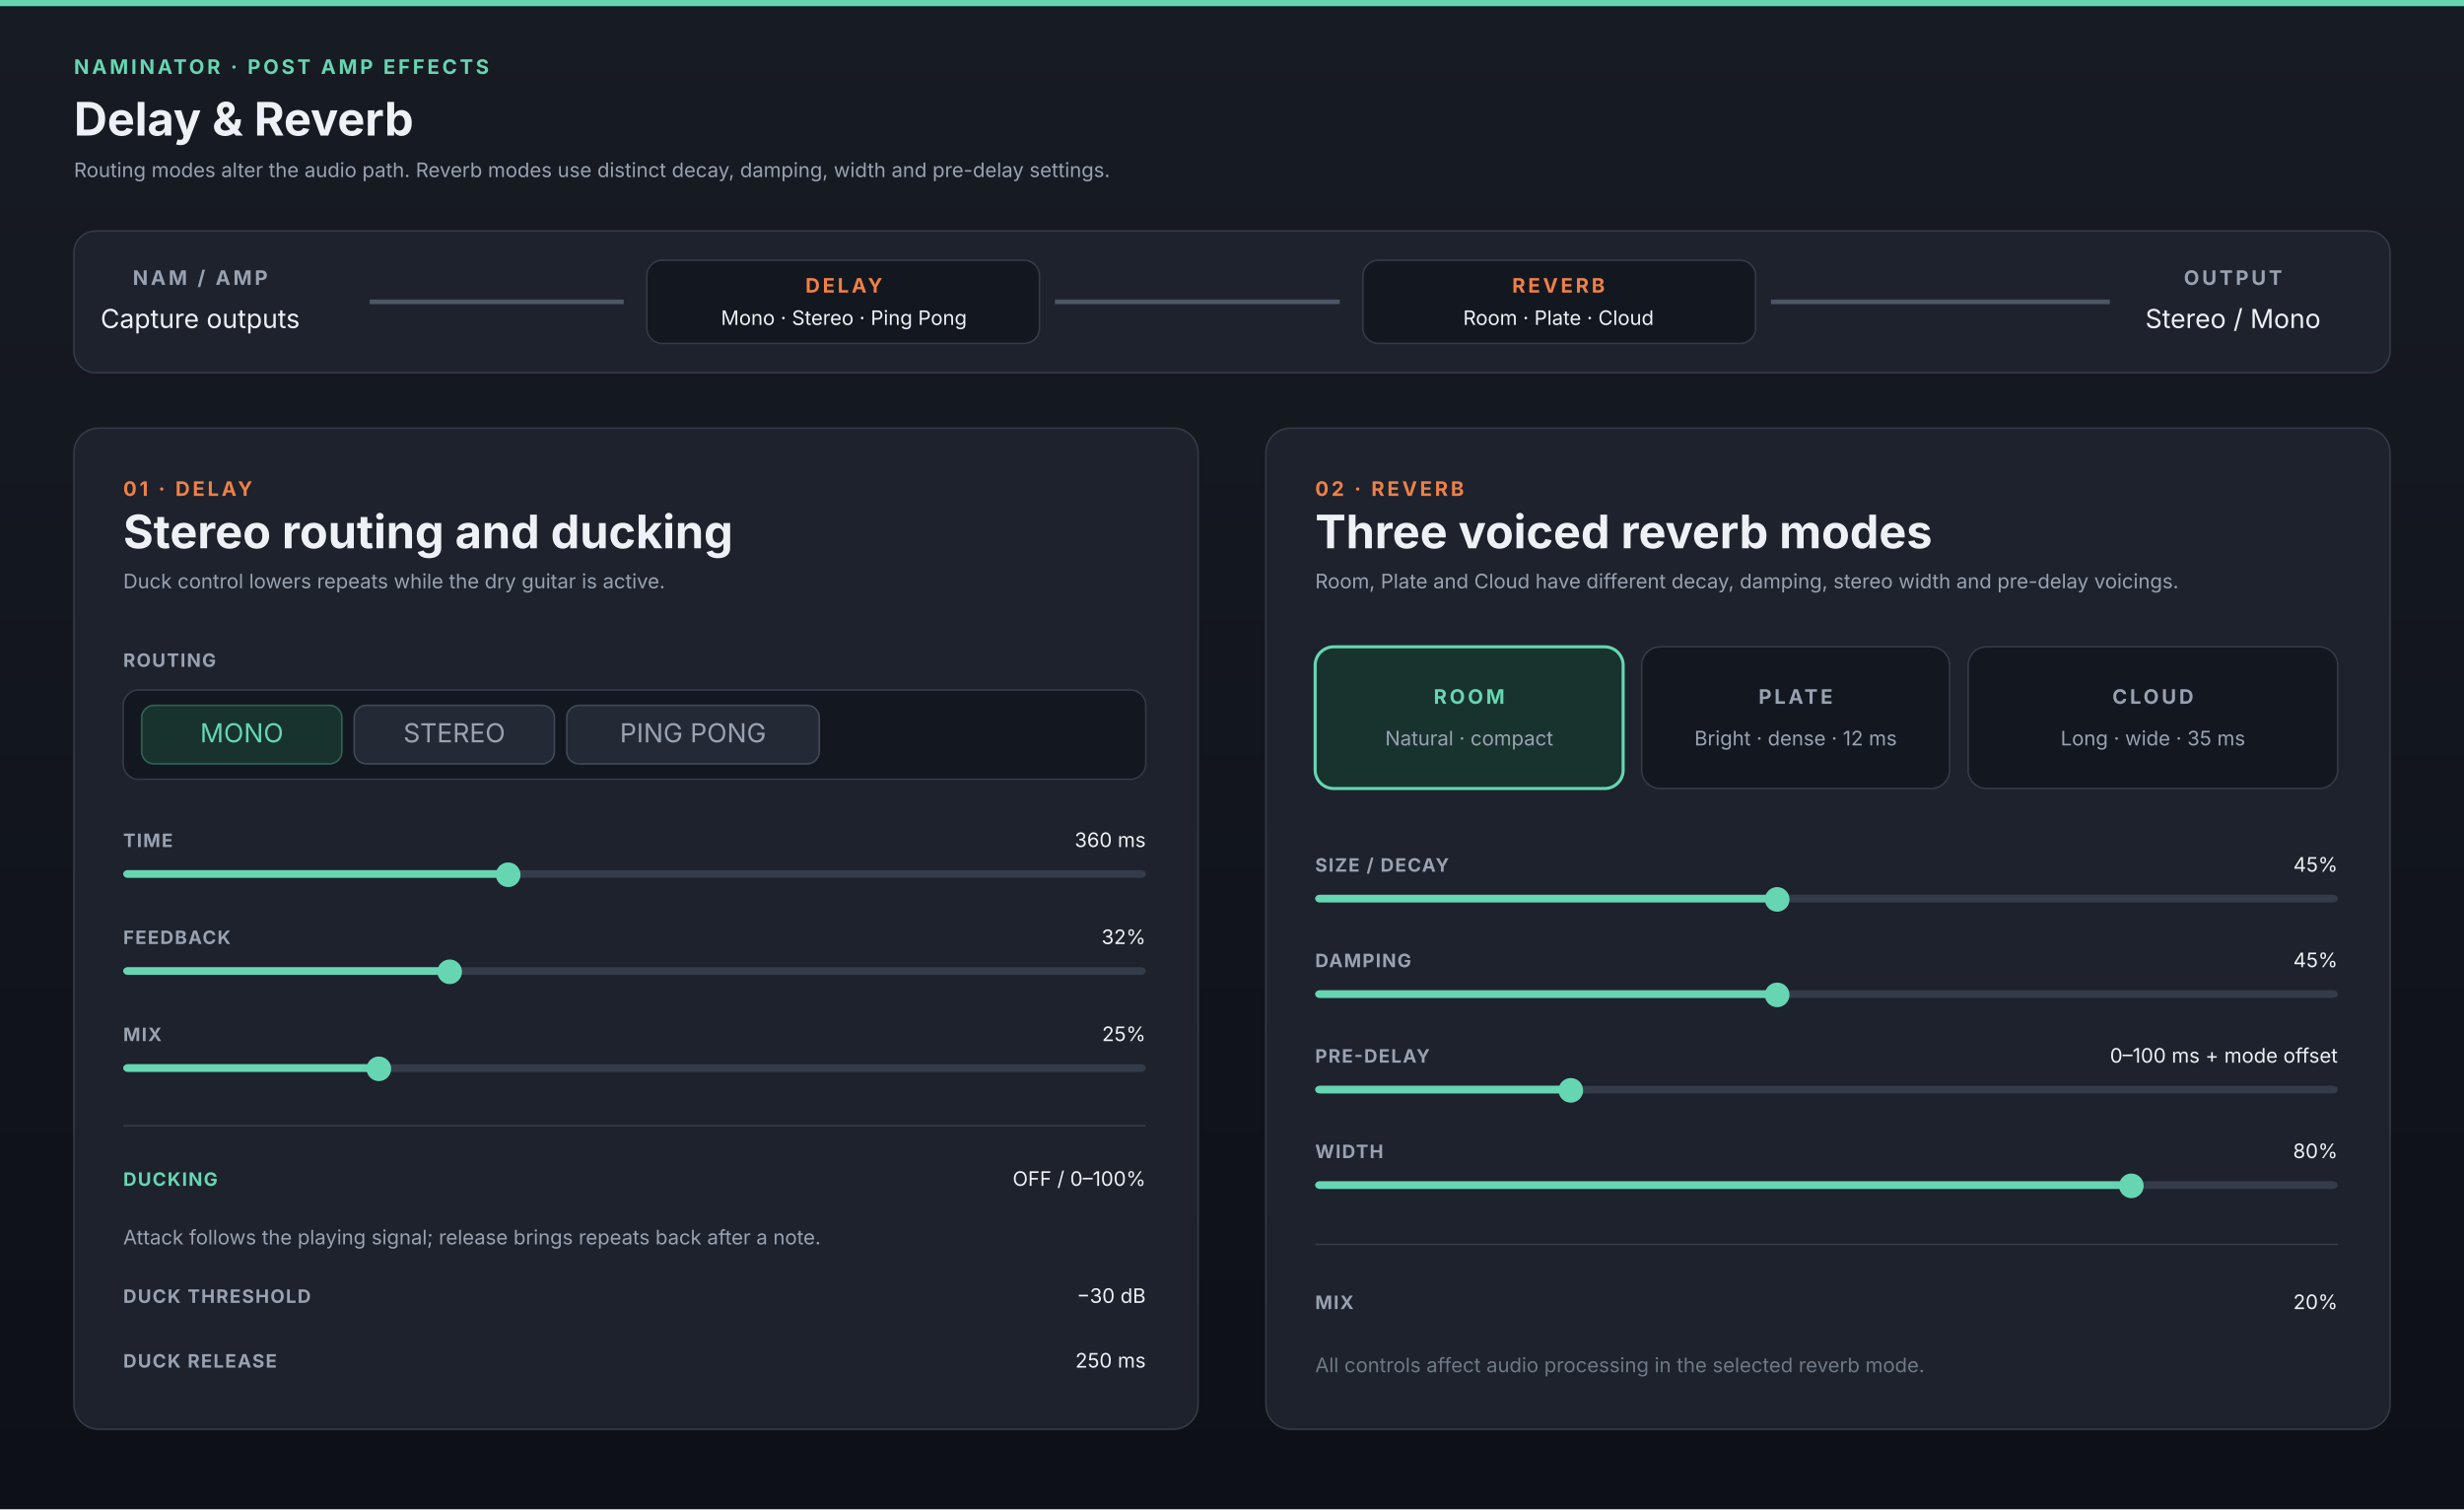
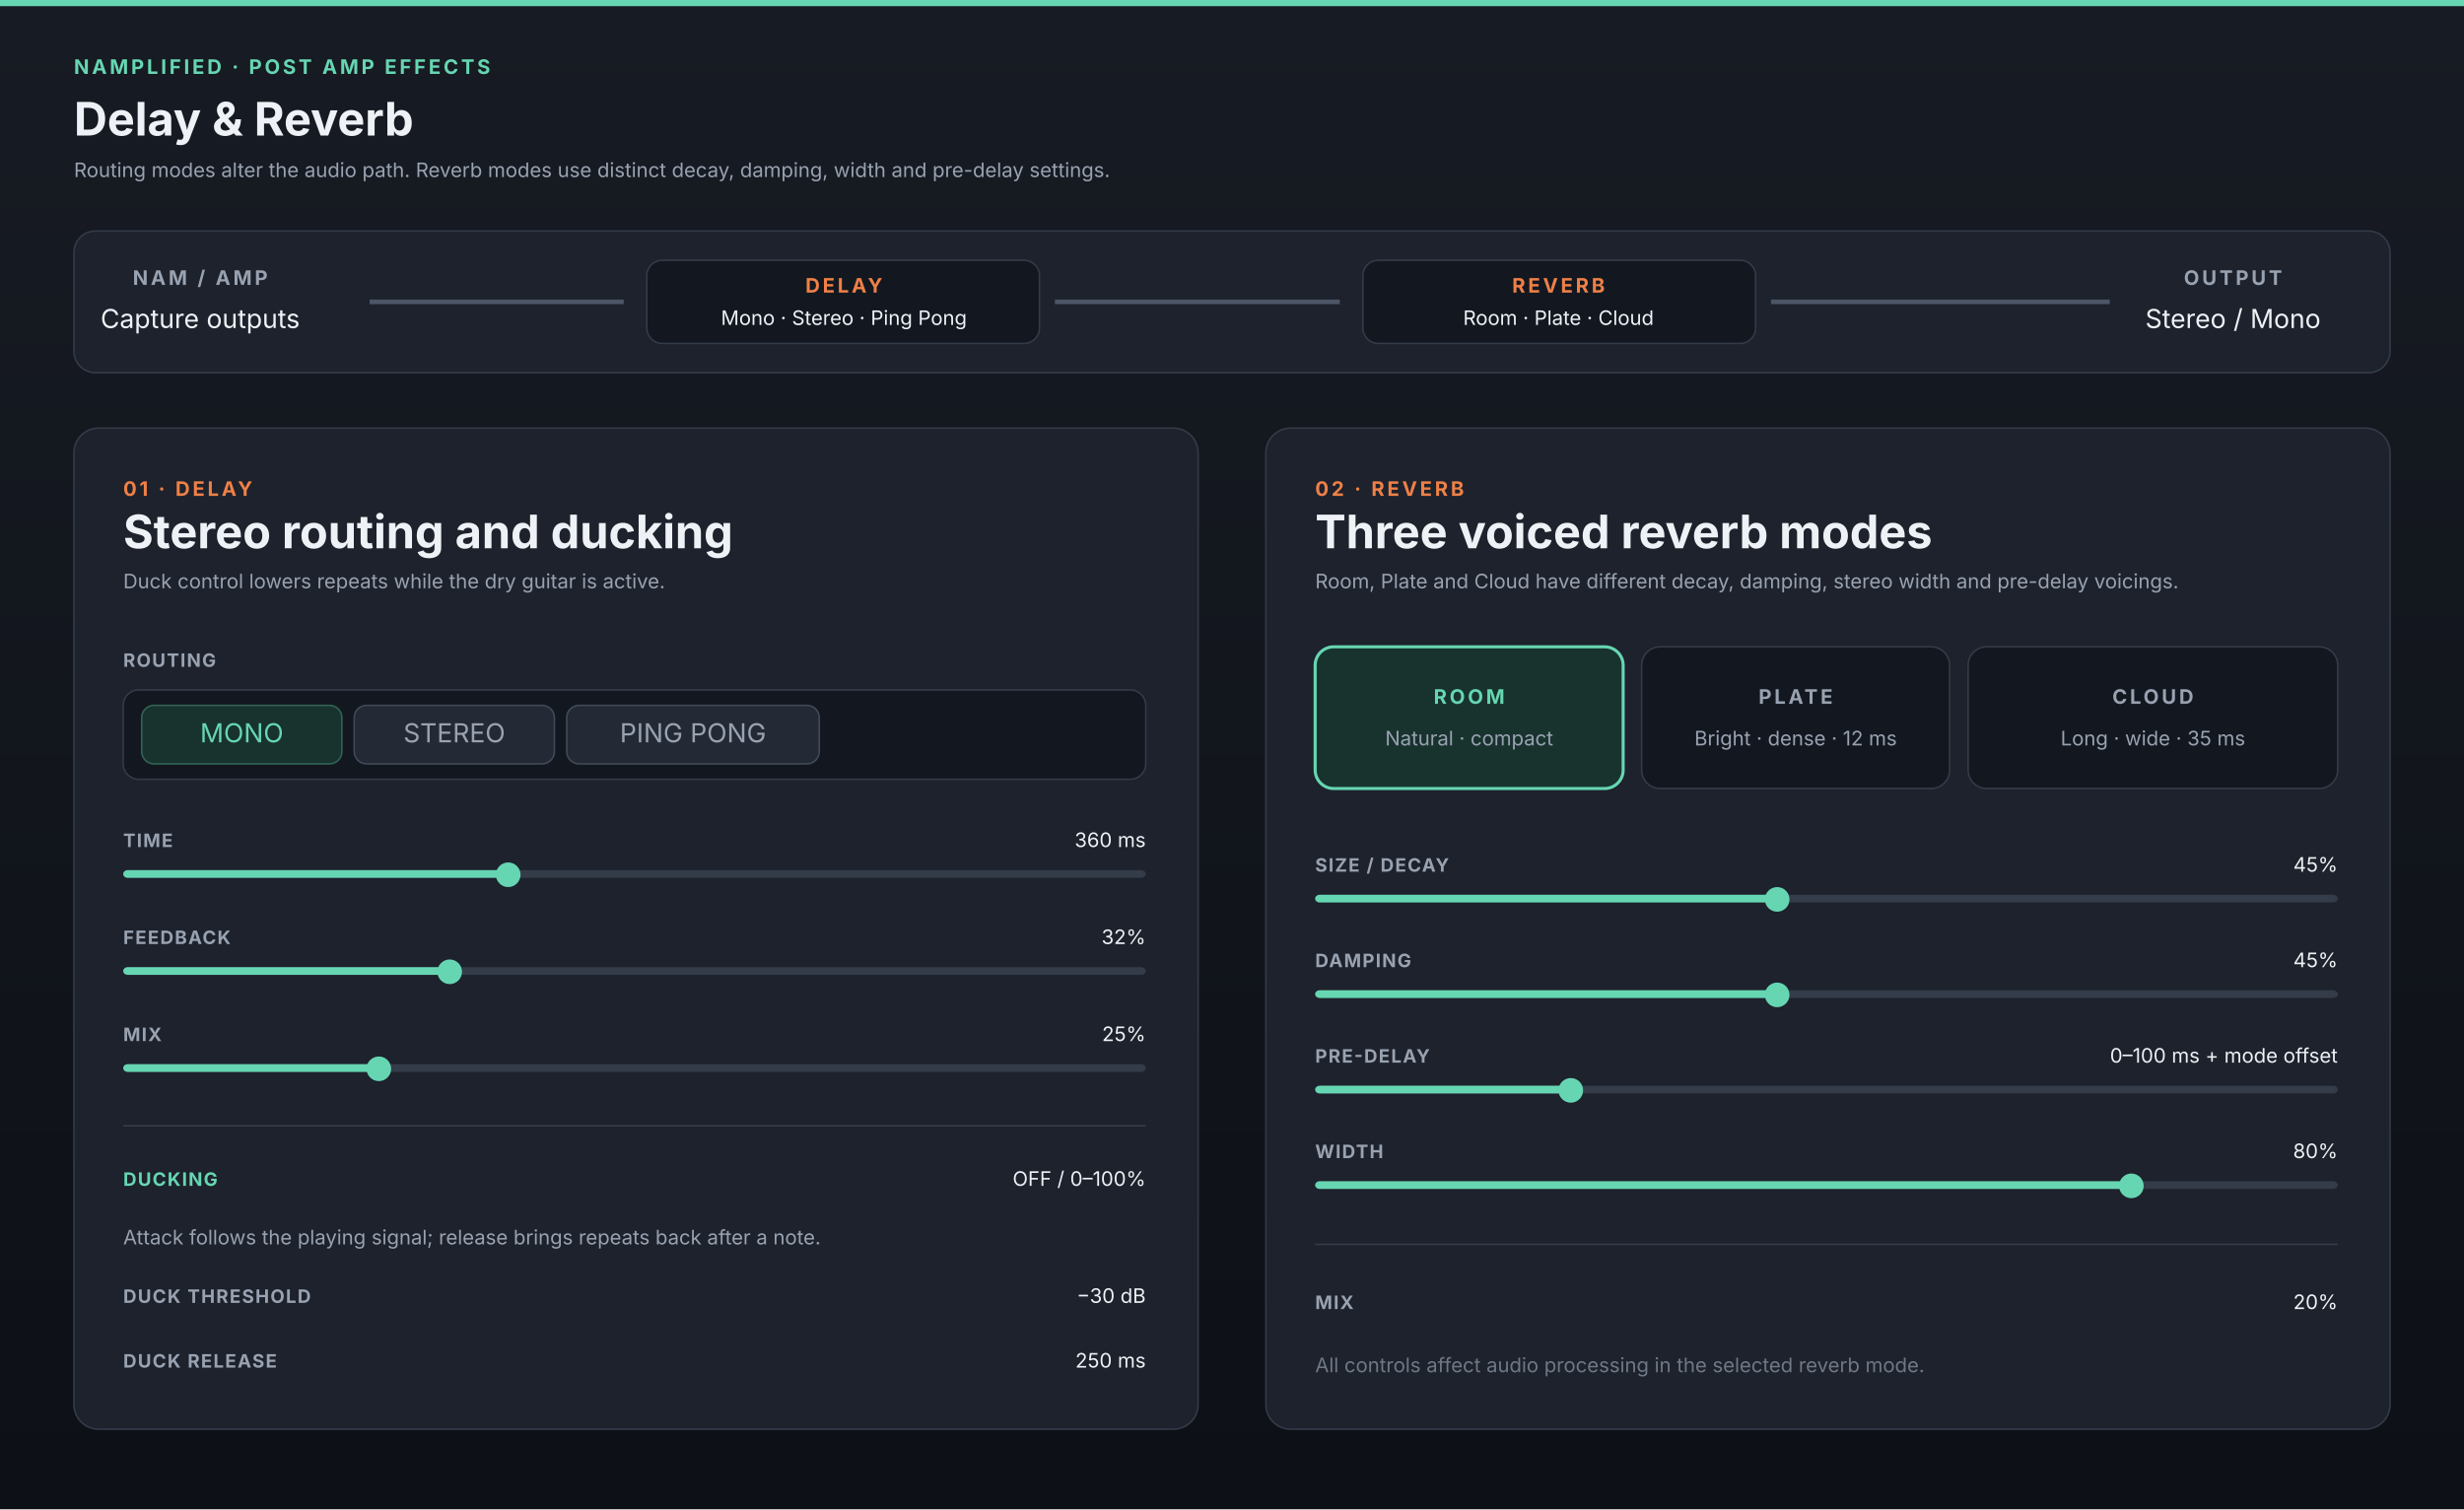
<svg xmlns="http://www.w3.org/2000/svg" width="1600" height="980" viewBox="0 0 1600 980">
  <defs>
    <linearGradient id="bg" x2="0" y2="1">
      <stop stop-color="#171b23" />
      <stop offset="1" stop-color="#0d1016" />
    </linearGradient>
    <style>
      text{font-family:"Space Grotesk",Inter,-apple-system,BlinkMacSystemFont,"Segoe UI",sans-serif;fill:#eef1f5}
      .muted{fill:#99a2b1}.dim{fill:#6f7886}.accent{fill:#ef8047}.green{fill:#66d6b2}
      .eyebrow{font-size:13px;font-weight:700;letter-spacing:1.8px}.title{font-size:30px;font-weight:700}.body{font-size:17px}.small{font-size:13px}.label{font-size:12px;font-weight:650;letter-spacing:.8px}
      .panel{fill:#1d222c;stroke:#343b48;stroke-width:1}.inner{fill:#131820;stroke:#343b48;stroke-width:1}.line{stroke:#353d4a;stroke-width:1}
    </style>
  </defs>
  <rect width="1600" height="980" fill="url(#bg)" />
  <rect width="1600" height="4" fill="#66d6b2" />
-   <text x="48" y="48" class="eyebrow green">NAMINATOR · POST AMP EFFECTS</text>
+   <text x="48" y="48" class="eyebrow green">NAMPLIFIED · POST AMP EFFECTS</text>
  <text x="48" y="88" class="title">Delay &amp; Reverb</text>
  <text x="48" y="115" class="small muted">Routing modes alter the audio path. Reverb modes use distinct decay, damping, width and pre-delay settings.</text>
  <rect x="48" y="150" width="1504" height="92" rx="14" class="panel" />
  <g text-anchor="middle">
    <text x="130" y="185" class="eyebrow muted">NAM / AMP</text>
    <text x="130" y="213" class="body">Capture outputs</text>
    <path d="M240 196H405" stroke="#4c5666" stroke-width="3" />
    <rect x="420" y="169" width="255" height="54" rx="10" class="inner" />
    <text x="548" y="190" class="eyebrow accent">DELAY</text>
    <text x="548" y="211" class="small">Mono · Stereo · Ping Pong</text>
    <path d="M685 196H870" stroke="#4c5666" stroke-width="3" />
    <rect x="885" y="169" width="255" height="54" rx="10" class="inner" />
    <text x="1012" y="190" class="eyebrow accent">REVERB</text>
    <text x="1012" y="211" class="small">Room · Plate · Cloud</text>
    <path d="M1150 196H1370" stroke="#4c5666" stroke-width="3" />
    <text x="1450" y="185" class="eyebrow muted">OUTPUT</text>
    <text x="1450" y="213" class="body">Stereo / Mono</text>
  </g>
  <rect x="48" y="278" width="730" height="650" rx="16" class="panel" />
  <text x="80" y="322" class="eyebrow accent">01 · DELAY</text>
  <text x="80" y="356" class="title">Stereo routing and ducking</text>
  <text x="80" y="382" class="small muted">Duck control lowers repeats while the dry guitar is active.</text>
  <text x="80" y="433" class="label muted">ROUTING</text>
  <rect x="80" y="448" width="664" height="58" rx="10" class="inner" />
  <rect x="92" y="458" width="130" height="38" rx="8" fill="#18332e" stroke="#326455" />
  <text x="157" y="482" class="body green" text-anchor="middle">MONO</text>
  <rect x="230" y="458" width="130" height="38" rx="8" fill="#242a35" stroke="#414a58" />
  <text x="295" y="482" class="body muted" text-anchor="middle">STEREO</text>
  <rect x="368" y="458" width="164" height="38" rx="8" fill="#242a35" stroke="#414a58" />
  <text x="450" y="482" class="body muted" text-anchor="middle">PING PONG</text>
  <text x="80" y="550" class="label muted">TIME</text>
  <text x="744" y="550" class="small" text-anchor="end">360 ms</text>
  <rect x="80" y="565" width="664" height="5" rx="3" fill="#343c49" />
  <rect x="80" y="565" width="250" height="5" rx="3" class="green" />
  <circle cx="330" cy="568" r="8" class="green" />
  <text x="80" y="613" class="label muted">FEEDBACK</text>
  <text x="744" y="613" class="small" text-anchor="end">32%</text>
  <rect x="80" y="628" width="664" height="5" rx="3" fill="#343c49" />
  <rect x="80" y="628" width="212" height="5" rx="3" class="green" />
  <circle cx="292" cy="631" r="8" class="green" />
  <text x="80" y="676" class="label muted">MIX</text>
  <text x="744" y="676" class="small" text-anchor="end">25%</text>
  <rect x="80" y="691" width="664" height="5" rx="3" fill="#343c49" />
  <rect x="80" y="691" width="166" height="5" rx="3" class="green" />
  <circle cx="246" cy="694" r="8" class="green" />
  <line x1="80" y1="731" x2="744" y2="731" class="line" />
  <text x="80" y="770" class="label green">DUCKING</text>
  <text x="744" y="770" class="small" text-anchor="end">OFF / 0–100%</text>
  <text x="80" y="808" class="small muted">Attack follows the playing signal; release brings repeats back after a note.</text>
  <text x="80" y="846" class="label muted">DUCK THRESHOLD</text>
  <text x="744" y="846" class="small" text-anchor="end">−30 dB</text>
  <text x="80" y="888" class="label muted">DUCK RELEASE</text>
  <text x="744" y="888" class="small" text-anchor="end">250 ms</text>
  <rect x="822" y="278" width="730" height="650" rx="16" class="panel" />
  <text x="854" y="322" class="eyebrow accent">02 · REVERB</text>
  <text x="854" y="356" class="title">Three voiced reverb modes</text>
  <text x="854" y="382" class="small muted">Room, Plate and Cloud have different decay, damping, stereo width and pre-delay voicings.</text>
  <g>
    <rect x="854" y="420" width="200" height="92" rx="12" fill="#18332e" stroke="#66d6b2" stroke-width="2" />
    <text x="954" y="457" class="eyebrow green" text-anchor="middle">ROOM</text>
    <text x="954" y="484" class="small muted" text-anchor="middle">Natural · compact</text>
    <rect x="1066" y="420" width="200" height="92" rx="12" class="inner" />
    <text x="1166" y="457" class="eyebrow muted" text-anchor="middle">PLATE</text>
    <text x="1166" y="484" class="small muted" text-anchor="middle">Bright · dense · 12 ms</text>
    <rect x="1278" y="420" width="240" height="92" rx="12" class="inner" />
    <text x="1398" y="457" class="eyebrow muted" text-anchor="middle">CLOUD</text>
    <text x="1398" y="484" class="small muted" text-anchor="middle">Long · wide · 35 ms</text>
  </g>
  <text x="854" y="566" class="label muted">SIZE / DECAY</text>
  <text x="1518" y="566" class="small" text-anchor="end">45%</text>
  <rect x="854" y="581" width="664" height="5" rx="3" fill="#343c49" />
  <rect x="854" y="581" width="300" height="5" rx="3" class="green" />
  <circle cx="1154" cy="584" r="8" class="green" />
  <text x="854" y="628" class="label muted">DAMPING</text>
  <text x="1518" y="628" class="small" text-anchor="end">45%</text>
  <rect x="854" y="643" width="664" height="5" rx="3" fill="#343c49" />
  <rect x="854" y="643" width="300" height="5" rx="3" class="green" />
  <circle cx="1154" cy="646" r="8" class="green" />
  <text x="854" y="690" class="label muted">PRE-DELAY</text>
  <text x="1518" y="690" class="small" text-anchor="end">0–100 ms + mode offset</text>
  <rect x="854" y="705" width="664" height="5" rx="3" fill="#343c49" />
  <rect x="854" y="705" width="166" height="5" rx="3" class="green" />
  <circle cx="1020" cy="708" r="8" class="green" />
  <text x="854" y="752" class="label muted">WIDTH</text>
  <text x="1518" y="752" class="small" text-anchor="end">80%</text>
  <rect x="854" y="767" width="664" height="5" rx="3" fill="#343c49" />
  <rect x="854" y="767" width="530" height="5" rx="3" class="green" />
  <circle cx="1384" cy="770" r="8" class="green" />
  <line x1="854" y1="808" x2="1518" y2="808" class="line" />
  <text x="854" y="850" class="label muted">MIX</text>
  <text x="1518" y="850" class="small" text-anchor="end">20%</text>
  <text x="854" y="891" class="small dim">All controls affect audio processing in the selected reverb mode.</text>
</svg>
